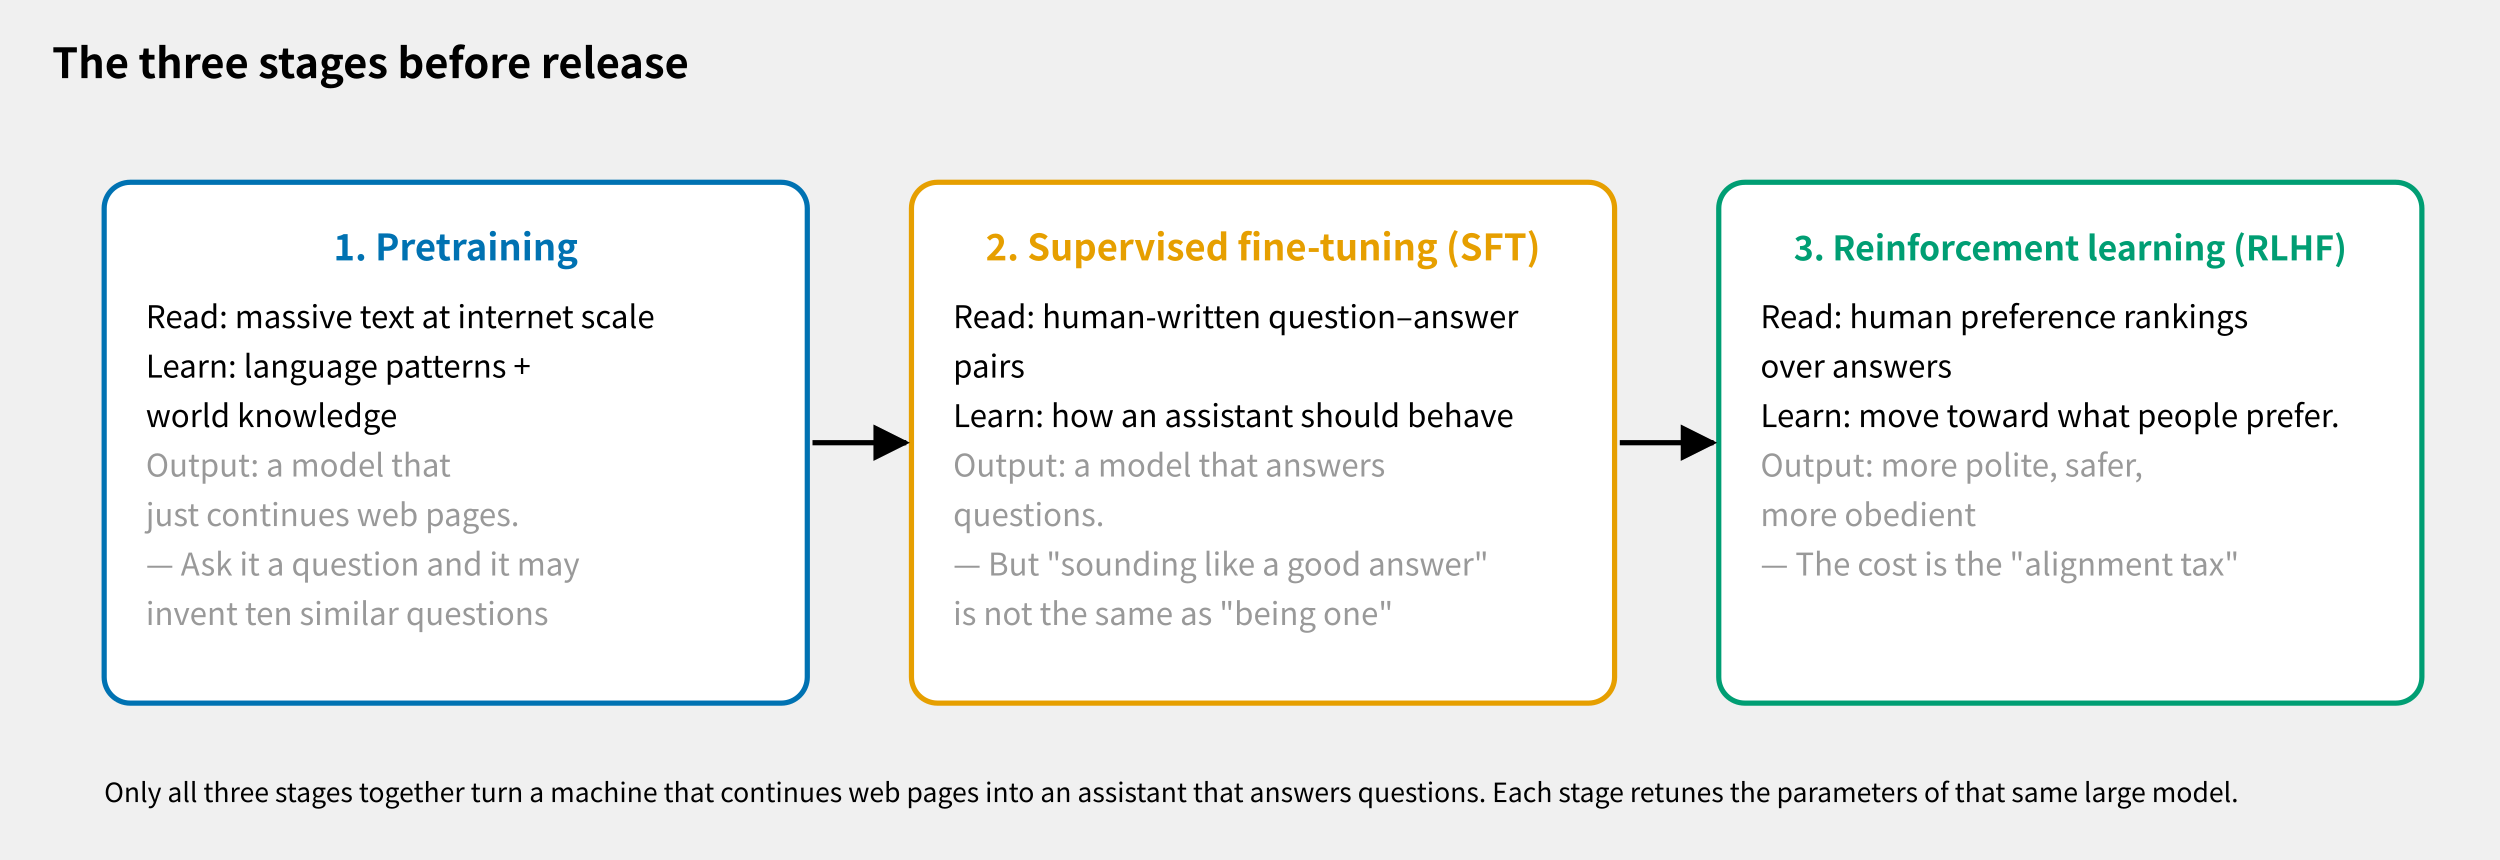
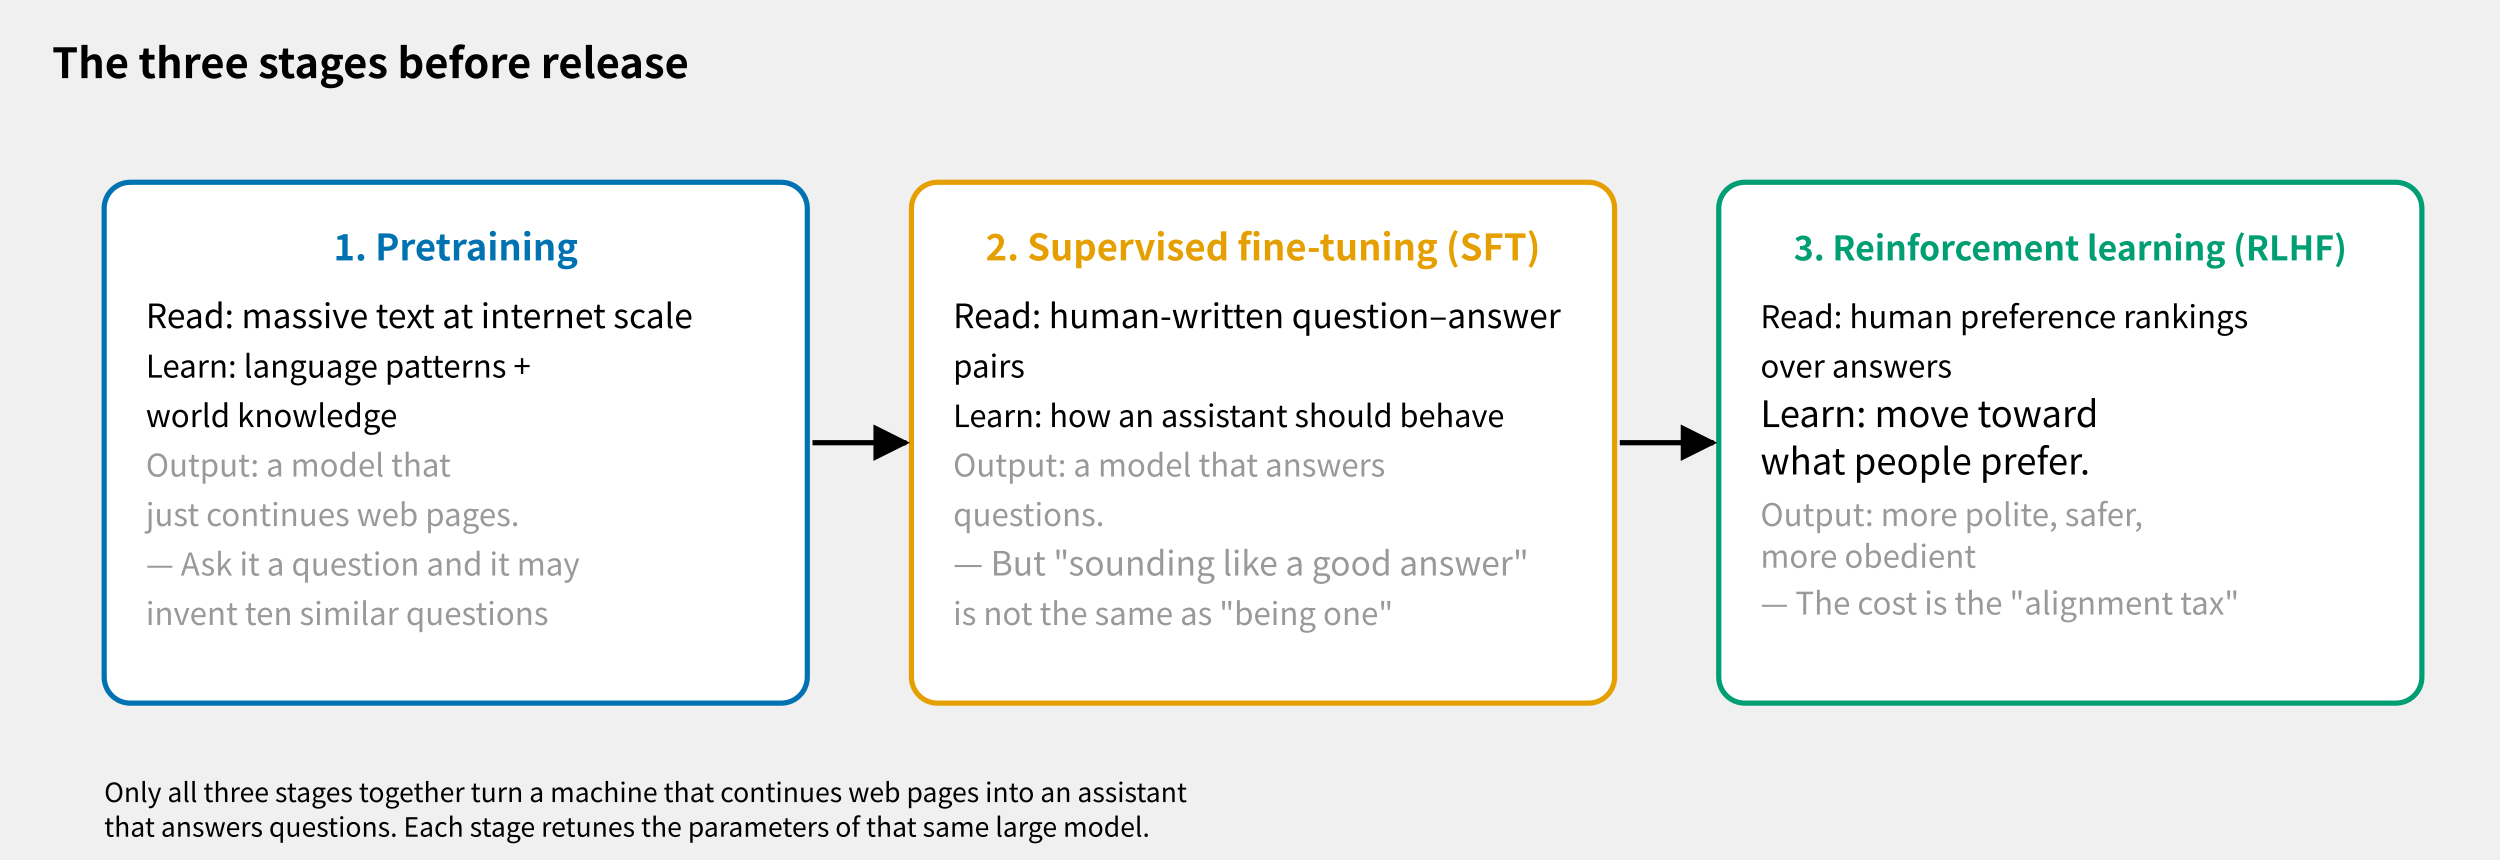
<svg xmlns="http://www.w3.org/2000/svg" width="960" height="330" viewBox="0 0 960 330">
  <defs>
    <marker id="arr" viewBox="0 0 10 10" refX="9" refY="5" markerWidth="7" markerHeight="7" orient="auto-start-reverse">
      <path d="M 0 0 L 10 5 L 0 10 z" fill="#000000" />
    </marker>
  </defs>
  <text x="20" y="30" font-size="16" font-weight="bold" fill="#000000" font-family="Noto Sans CJK SC, sans-serif">The three stages before release</text>
  <g font-family="Noto Sans CJK SC, sans-serif" font-size="12" fill="#000000">
    <rect x="40" y="70" width="270" height="200" rx="10" fill="#ffffff" stroke="#0072B2" stroke-width="2" />
    <text x="175" y="100" text-anchor="middle" font-size="14" font-weight="bold" fill="#0072B2">1. Pretraining</text>
-     <text x="56" y="126">Read: massive text at internet scale</text>
+     <text x="56" y="126" font-size="12.9">Read: massive text at internet scale</text>
    <text x="56" y="145">Learn: language patterns +</text>
    <text x="56" y="164">world knowledge</text>
    <text x="56" y="183" fill="#999999">Output: a model that</text>
    <text x="56" y="202" fill="#999999">just continues web pages.</text>
    <text x="56" y="221" fill="#999999">— Ask it a question and it may</text>
    <text x="56" y="240" fill="#999999">invent ten similar questions</text>
    <rect x="350" y="70" width="270" height="200" rx="10" fill="#ffffff" stroke="#E69F00" stroke-width="2" />
    <text x="485" y="100" text-anchor="middle" font-size="14" font-weight="bold" fill="#E69F00">2. Supervised fine-tuning (SFT)</text>
-     <text x="366" y="126">Read: human-written question–answer</text>
+     <text x="366" y="126" font-size="12.9">Read: human-written question–answer</text>
    <text x="366" y="145">pairs</text>
-     <text x="366" y="164">Learn: how an assistant should behave</text>
+     <text x="366" y="164" font-size="11.8">Learn: how an assistant should behave</text>
    <text x="366" y="183" fill="#999999">Output: a model that answers</text>
    <text x="366" y="202" fill="#999999">questions.</text>
-     <text x="366" y="221" fill="#999999">— But "sounding like a good answer"</text>
+     <text x="366" y="221" fill="#999999" font-size="12.9">— But "sounding like a good answer"</text>
    <text x="366" y="240" fill="#999999">is not the same as "being one"</text>
    <rect x="660" y="70" width="270" height="200" rx="10" fill="#ffffff" stroke="#009E73" stroke-width="2" />
    <text x="795" y="100" text-anchor="middle" font-size="13" font-weight="bold" fill="#009E73">3. Reinforcement learning (RLHF)</text>
    <text x="676" y="126">Read: human preference rankings</text>
    <text x="676" y="145">over answers</text>
-     <text x="676" y="164">Learn: move toward what people prefer.</text>
-     <text x="676" y="183" fill="#999999">Output: more polite, safer,</text>
-     <text x="676" y="202" fill="#999999">more obedient</text>
-     <text x="676" y="221" fill="#999999">— The cost is the "alignment tax"</text>
+     <text x="676" y="164" font-size="14.0">Learn: move toward</text>
+     <text x="676" y="182.2" font-size="14.0">what people prefer.</text>
+     <text x="676" y="202" fill="#999999">Output: more polite, safer,</text>
+     <text x="676" y="218" fill="#999999">more obedient</text>
+     <text x="676" y="236" fill="#999999">— The cost is the "alignment tax"</text>
  </g>
  <path d="M 312 170 L 348 170" stroke="#000000" stroke-width="2" marker-end="url(#arr)" />
  <path d="M 622 170 L 658 170" stroke="#000000" stroke-width="2" marker-end="url(#arr)" />
-   <text x="40" y="308" font-size="10.2" font-family="Noto Sans CJK SC, sans-serif" fill="#000000">Only all three stages together turn a machine that continues web pages into an assistant that answers questions. Each stage retunes the parameters of that same large model.</text>
+   <text x="40" y="308" font-size="10.2" font-family="Noto Sans CJK SC, sans-serif" fill="#000000">Only all three stages together turn a machine that continues web pages into an assistant</text>
+   <text x="40" y="321.3" font-size="10.2" font-family="Noto Sans CJK SC, sans-serif" fill="#000000">that answers questions. Each stage retunes the parameters of that same large model.</text>
</svg>
